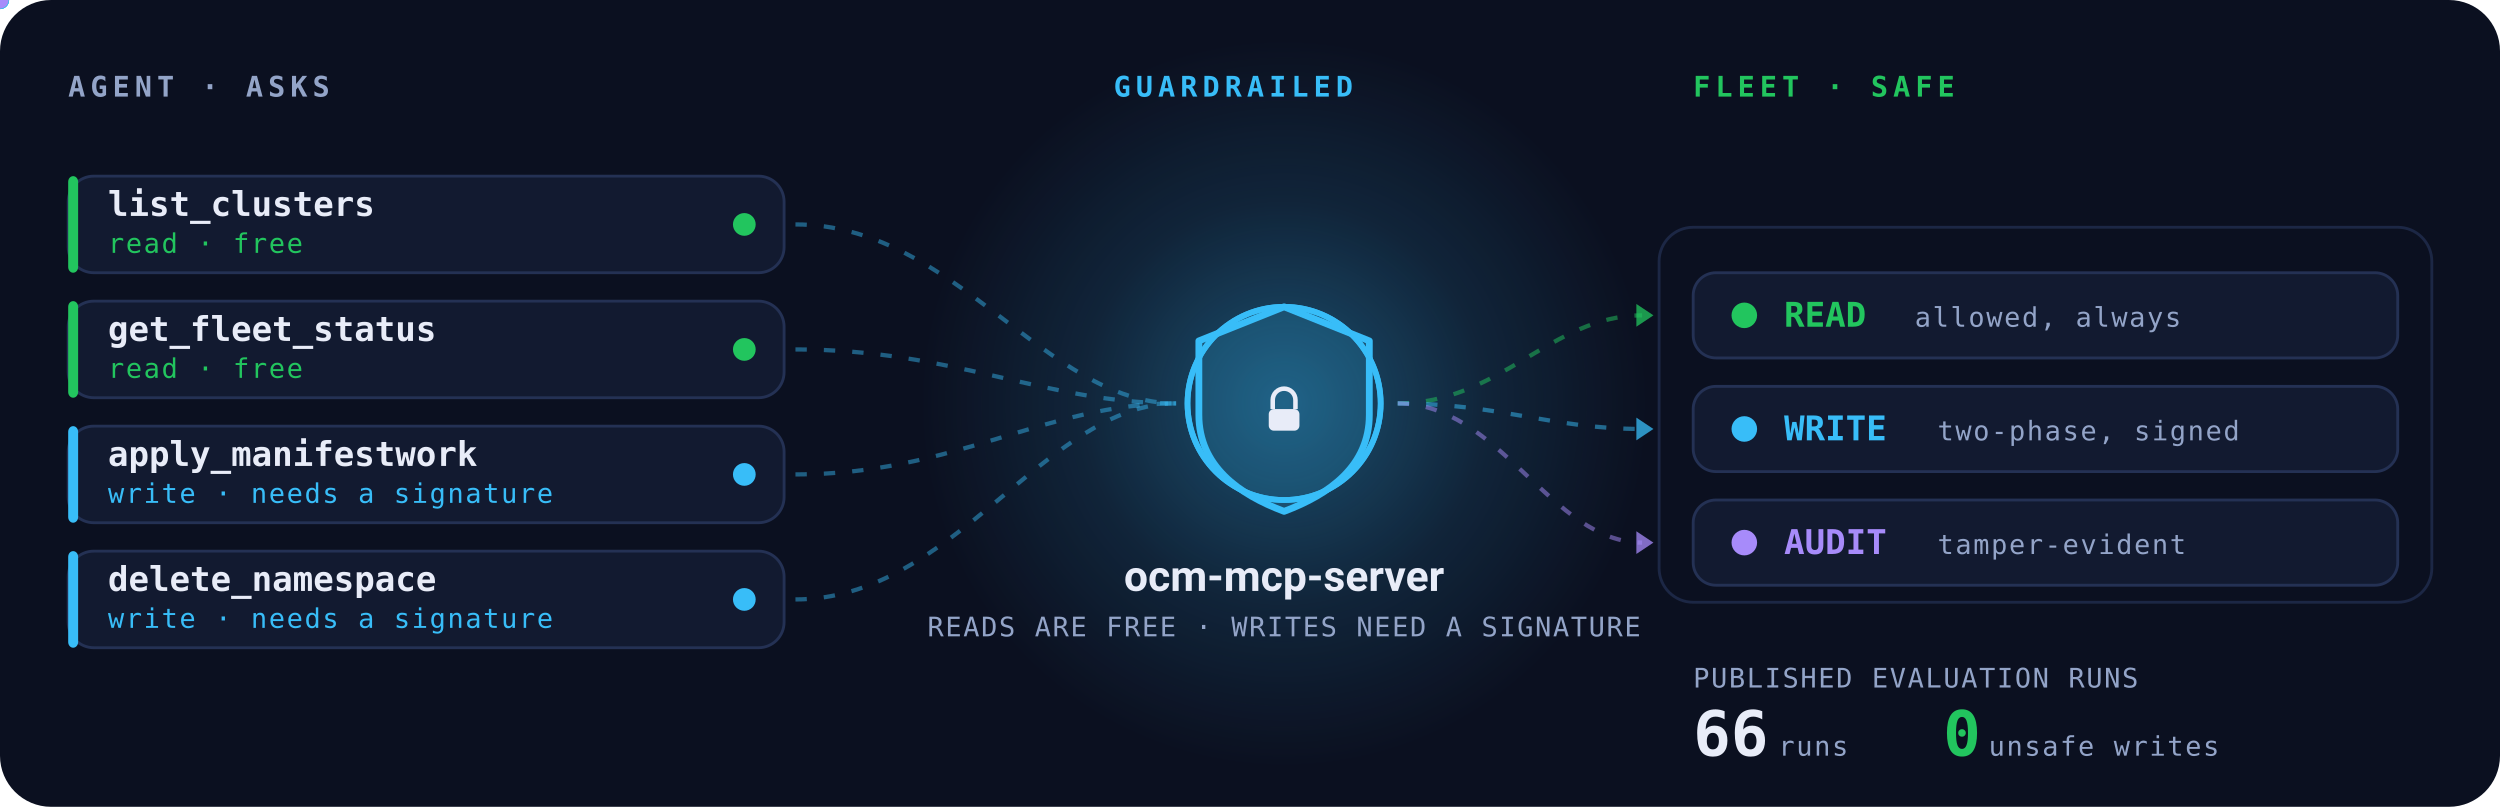
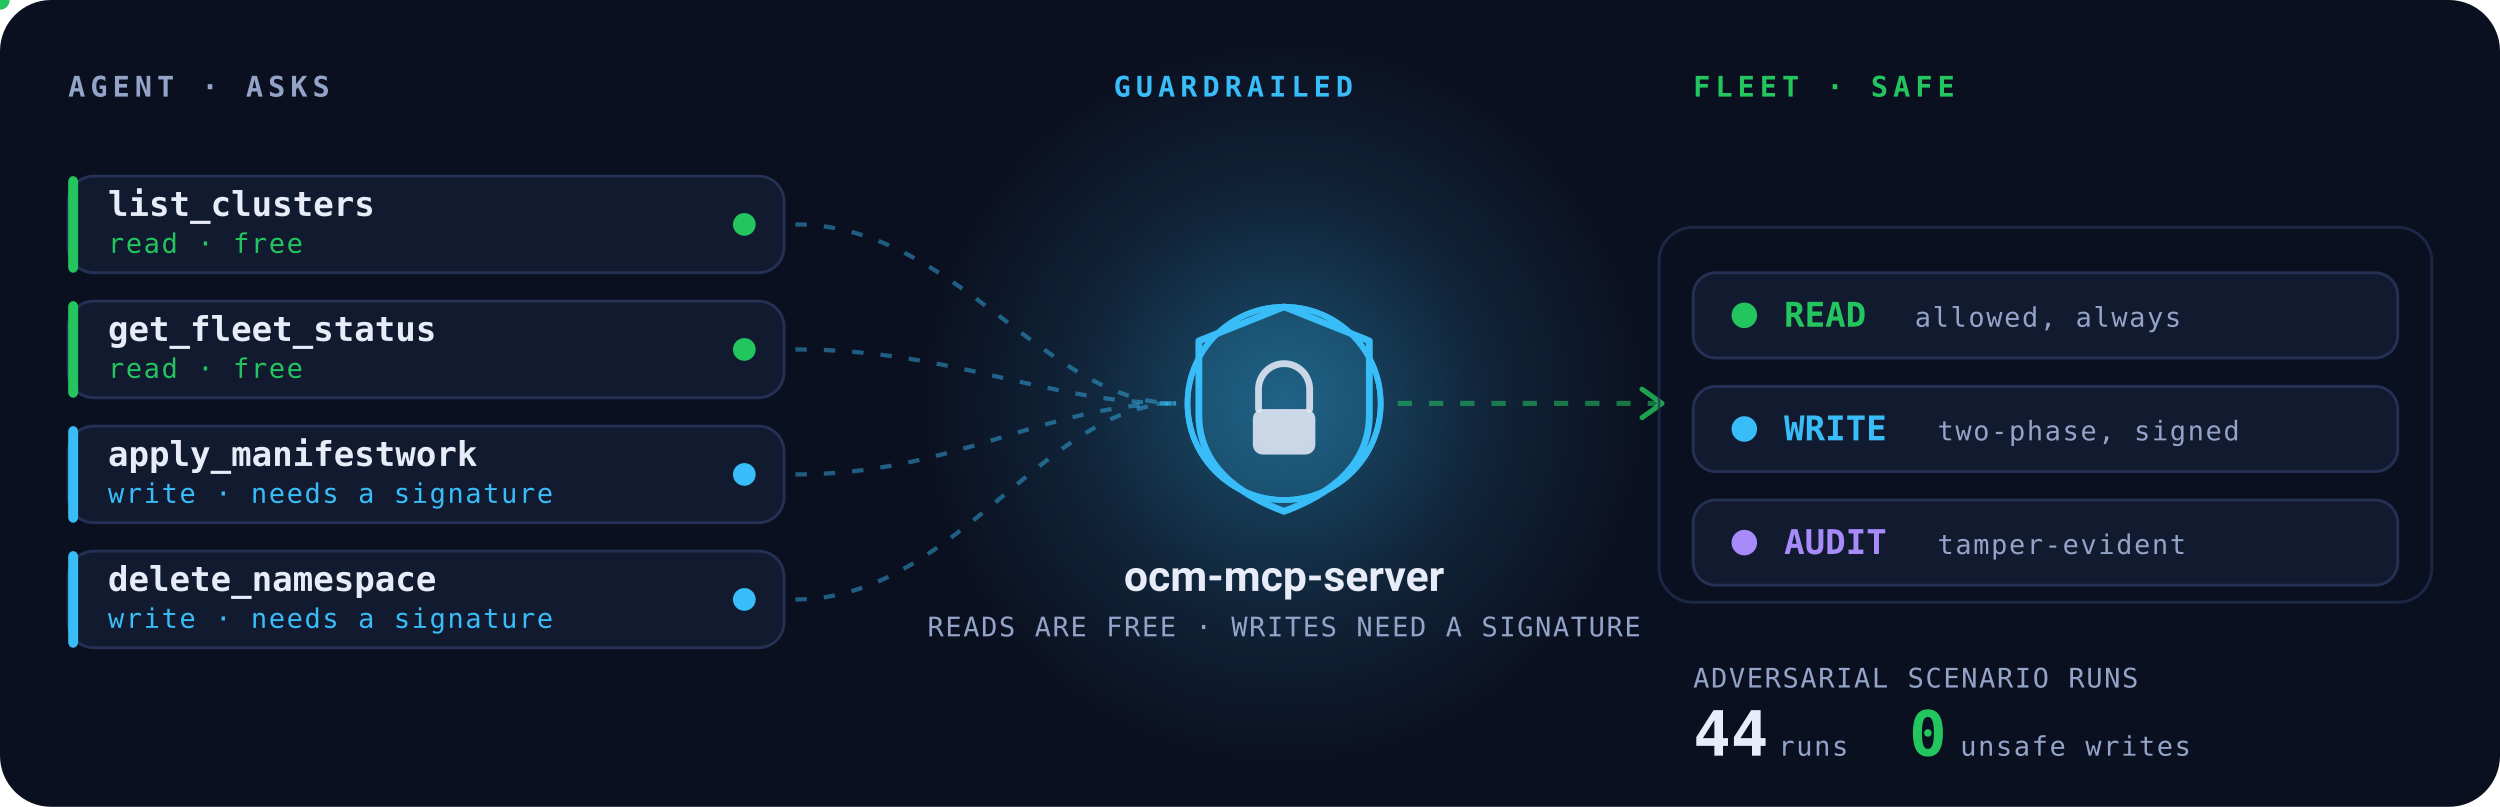
- <svg xmlns="http://www.w3.org/2000/svg" viewBox="0 0 880 284" role="img" aria-label="ocm-mcp-server: an agent's tool calls pass through a guardrailed control plane where reads are free, consequential writes need a human signature, and everything is recorded. Across 66 published evaluation runs, all 61 scenarios that reached the guardrails held and no unsafe write was made.">
+ <svg xmlns="http://www.w3.org/2000/svg" viewBox="0 0 880 284" role="img" aria-label="ocm-mcp-server: an agent's tool calls pass through a guardrailed control plane where reads are free, consequential writes need a human signature, and everything is recorded.">
  <style>
    .mono{font-family:ui-monospace,SFMono-Regular,Menlo,Consolas,monospace}
    .sans{font-family:system-ui,-apple-system,Segoe UI,Roboto,sans-serif}
    .b{font-size:12px;font-weight:700}.xs{font-size:9.5px;letter-spacing:.06em}
-     .s{font-size:11px}.cap{font-size:10px;font-weight:700;letter-spacing:.18em}
-     .num{font-size:22px;font-weight:700}
-     @keyframes dash{to{stroke-dashoffset:-40}}
-     @keyframes glow{0%,100%{opacity:.22}50%{opacity:.44}}
-     @keyframes blip{0%,100%{opacity:.25}50%{opacity:1}}
-     .wire{animation:dash 1.6s linear infinite}
-     .glow{animation:glow 4s ease-in-out infinite}
- 
+     .num{font-size:22px;font-weight:700}.cap{font-size:10px;font-weight:700;letter-spacing:.18em}
    @keyframes bob{0%,100%{transform:translateY(0)}50%{transform:translateY(-4px)}}
    @keyframes ring{0%{opacity:.65;transform:scale(.74)}70%,100%{opacity:0;transform:scale(1.28)}}
    @keyframes shut{0%,42%{transform:translateY(-7px)}54%,100%{transform:translateY(0)}}
    @keyframes pulse{0%,100%{opacity:.35}50%{opacity:1}}
+     @keyframes dash{to{stroke-dashoffset:-40}}
+     @keyframes glow{0%,100%{opacity:.22}50%{opacity:.44}}
+     @keyframes blip{0%,100%{opacity:.25;r:3}50%{opacity:1;r:5}}
    .bob{animation:bob 3.6s ease-in-out infinite}
    .ring{animation:ring 2.8s ease-out infinite;transform-origin:0 0}.ring2{animation-delay:1.4s}
    .shackle{animation:shut 4.2s ease-in-out infinite}
+     .wire{animation:dash 1.6s linear infinite}
+     .glow{animation:glow 4s ease-in-out infinite}
    .dot{animation:blip 2.2s ease-in-out infinite}
    .d1{animation-delay:.3s}.d2{animation-delay:.6s}.d3{animation-delay:.9s}
    .vrow{animation:pulse 4.2s ease-in-out infinite}.v1{animation-delay:1.4s}.v2{animation-delay:2.8s}
- 
    @media (prefers-reduced-motion:reduce){*{animation:none!important}}
  </style>
-   <rect width="880" height="284" rx="18" fill="#0b1020" />
  <defs>
    <radialGradient id="g-dark">
      <stop offset="0%" stop-color="#38bdf8" stop-opacity=".38" />
      <stop offset="55%" stop-color="#38bdf8" stop-opacity=".12" />
      <stop offset="100%" stop-color="#38bdf8" stop-opacity="0" />
    </radialGradient>
  </defs>
+   <rect width="880" height="284" rx="18" fill="#0b1020" />
  <circle class="glow" cx="452" cy="142" r="128" fill="url(#g-dark)" />
-   <text x="24" y="34" text-anchor="start" class="mono cap" fill="#93a4c8">AGENT · ASKS</text>
-   <text x="392" y="34" text-anchor="start" class="mono cap" fill="#38bdf8">GUARDRAILED</text>
-   <text x="596" y="34" text-anchor="start" class="mono cap" fill="#22c55e">FLEET · SAFE</text>
+   <text x="24" y="34" class="mono cap" fill="#93a4c8">AGENT · ASKS</text>
+   <text x="392" y="34" class="mono cap" fill="#38bdf8">GUARDRAILED</text>
+   <text x="596" y="34" class="mono cap" fill="#22c55e">FLEET · SAFE</text>
  <g class="row">
    <rect x="24" y="62" width="252" height="34" rx="9" fill="#121a30" stroke="#243154" />
    <rect x="24" y="62" width="3.5" height="34" rx="2" fill="#22c55e" />
    <text x="38" y="76" class="mono b" fill="#e8ecf8">list_clusters</text>
    <text x="38" y="89" class="mono xs" fill="#22c55e">read · free</text>
    <circle class="dot d0" cx="262" cy="79" r="4" fill="#22c55e" />
  </g>
  <g class="row">
    <rect x="24" y="106" width="252" height="34" rx="9" fill="#121a30" stroke="#243154" />
    <rect x="24" y="106" width="3.5" height="34" rx="2" fill="#22c55e" />
    <text x="38" y="120" class="mono b" fill="#e8ecf8">get_fleet_status</text>
    <text x="38" y="133" class="mono xs" fill="#22c55e">read · free</text>
    <circle class="dot d1" cx="262" cy="123" r="4" fill="#22c55e" />
  </g>
  <g class="row">
    <rect x="24" y="150" width="252" height="34" rx="9" fill="#121a30" stroke="#243154" />
    <rect x="24" y="150" width="3.5" height="34" rx="2" fill="#38bdf8" />
    <text x="38" y="164" class="mono b" fill="#e8ecf8">apply_manifestwork</text>
    <text x="38" y="177" class="mono xs" fill="#38bdf8">write · needs a signature</text>
    <circle class="dot d2" cx="262" cy="167" r="4" fill="#38bdf8" />
  </g>
  <g class="row">
    <rect x="24" y="194" width="252" height="34" rx="9" fill="#121a30" stroke="#243154" />
    <rect x="24" y="194" width="3.5" height="34" rx="2" fill="#38bdf8" />
    <text x="38" y="208" class="mono b" fill="#e8ecf8">delete_namespace</text>
    <text x="38" y="221" class="mono xs" fill="#38bdf8">write · needs a signature</text>
    <circle class="dot d3" cx="262" cy="211" r="4" fill="#38bdf8" />
  </g>
  <path class="wire" d="M280 79 C 336 79, 368 142, 414 142" fill="none" stroke="#38bdf8" stroke-width="1.5" opacity=".45" stroke-dasharray="4 6" />
  <circle r="3.2" fill="#38bdf8">
    <animateMotion dur="2.4s" repeatCount="indefinite" path="M280 79 C 336 79, 368 142, 414 142" />
  </circle>
  <path class="wire" d="M280 123 C 336 123, 368 142, 414 142" fill="none" stroke="#38bdf8" stroke-width="1.5" opacity=".45" stroke-dasharray="4 6" />
  <circle r="3.2" fill="#38bdf8">
    <animateMotion dur="2.75s" repeatCount="indefinite" path="M280 123 C 336 123, 368 142, 414 142" />
  </circle>
  <path class="wire" d="M280 167 C 336 167, 368 142, 414 142" fill="none" stroke="#38bdf8" stroke-width="1.5" opacity=".45" stroke-dasharray="4 6" />
  <circle r="3.2" fill="#38bdf8">
    <animateMotion dur="3.1s" repeatCount="indefinite" path="M280 167 C 336 167, 368 142, 414 142" />
  </circle>
  <path class="wire" d="M280 211 C 336 211, 368 142, 414 142" fill="none" stroke="#38bdf8" stroke-width="1.5" opacity=".45" stroke-dasharray="4 6" />
  <circle r="3.2" fill="#38bdf8">
    <animateMotion dur="3.45s" repeatCount="indefinite" path="M280 211 C 336 211, 368 142, 414 142" />
  </circle>
-   <path class="wire" d="M492 142 C 528 142, 546 111, 578 111" fill="none" stroke="#22c55e" stroke-width="1.5" opacity=".5" stroke-dasharray="4 6" />
-   <path d="M576 107 l6 4 -6 4z" fill="#22c55e" opacity=".75" />
-   <circle r="3" fill="#22c55e">
-     <animateMotion dur="2.6s" repeatCount="indefinite" path="M492 142 C 528 142, 546 111, 578 111" />
+   <path class="wire" d="M492 142 H 584" fill="none" stroke="#22c55e" stroke-width="1.8" opacity=".55" stroke-dasharray="5 6" />
+   <circle r="3.4" fill="#22c55e">
+     <animateMotion dur="1.8s" repeatCount="indefinite" path="M492 142 H 584" />
  </circle>
-   <path class="wire" d="M492 142 C 528 142, 546 151, 578 151" fill="none" stroke="#38bdf8" stroke-width="1.5" opacity=".5" stroke-dasharray="4 6" />
-   <path d="M576 147 l6 4 -6 4z" fill="#38bdf8" opacity=".75" />
-   <circle r="3" fill="#38bdf8">
-     <animateMotion dur="3.0s" repeatCount="indefinite" path="M492 142 C 528 142, 546 151, 578 151" />
-   </circle>
-   <path class="wire" d="M492 142 C 528 142, 546 191, 578 191" fill="none" stroke="#a78bfa" stroke-width="1.5" opacity=".5" stroke-dasharray="4 6" />
-   <path d="M576 187 l6 4 -6 4z" fill="#a78bfa" opacity=".75" />
-   <circle r="3" fill="#a78bfa">
-     <animateMotion dur="3.4s" repeatCount="indefinite" path="M492 142 C 528 142, 546 191, 578 191" />
-   </circle>
+   <path d="M578 137 l7 5 -7 5" fill="none" stroke="#22c55e" stroke-width="1.8" stroke-linecap="round" stroke-linejoin="round" opacity=".8" />
  <g transform="translate(452 142)">
    <g class="bob">
      <circle class="ring" r="34" fill="none" stroke="#38bdf8" stroke-width="2" />
      <circle class="ring ring2" r="34" fill="none" stroke="#38bdf8" stroke-width="2" />
      <path d="M0 -34 L30 -22 V4 C30 22 16 32 0 38 C-16 32 -30 22 -30 4 V-22 Z" fill="#38bdf8" fill-opacity=".16" stroke="#38bdf8" stroke-width="2.4" stroke-linejoin="round" />
-       <g transform="translate(0 2) scale(1.0)">
-         <path class="shackle" d="M-4 0 v-3.2a4 4 0 0 1 8 0V0" fill="none" stroke="#e8ecf8" stroke-width="1.6" />
-         <rect x="-5.4" y="0" width="10.8" height="7.6" rx="1.8" fill="#e8ecf8" />
+       <g class="shackle">
+         <path d="M-9 2 v-7 a9 9 0 0 1 18 0 v7" fill="none" stroke="#e8ecf8" stroke-width="2.4" stroke-linecap="round" opacity=".85" />
      </g>
+       <rect x="-11" y="2" width="22" height="16" rx="3.5" fill="#e8ecf8" opacity=".85" />
    </g>
  </g>
  <text x="452" y="208" text-anchor="middle" class="sans" font-size="15" font-weight="700" fill="#e8ecf8">ocm-mcp-server</text>
  <text x="452" y="224" text-anchor="middle" class="mono xs" fill="#93a4c8">READS ARE FREE · WRITES NEED A SIGNATURE</text>
  <rect x="584" y="80" width="272" height="132" rx="12" fill="none" stroke="#243154" opacity=".7" />
  <g class="vrow v0">
    <rect x="596" y="96" width="248" height="30" rx="8" fill="#121a30" stroke="#243154" />
    <circle cx="614" cy="111" r="4.5" fill="#22c55e" />
    <text x="628" y="115" class="mono b" fill="#22c55e">READ</text>
    <text x="674" y="115" class="mono xs" fill="#93a4c8">allowed, always</text>
  </g>
  <g class="vrow v1">
    <rect x="596" y="136" width="248" height="30" rx="8" fill="#121a30" stroke="#243154" />
    <circle cx="614" cy="151" r="4.5" fill="#38bdf8" />
    <text x="628" y="155" class="mono b" fill="#38bdf8">WRITE</text>
    <text x="682" y="155" class="mono xs" fill="#93a4c8">two-phase, signed</text>
  </g>
  <g class="vrow v2">
    <rect x="596" y="176" width="248" height="30" rx="8" fill="#121a30" stroke="#243154" />
    <circle cx="614" cy="191" r="4.5" fill="#a78bfa" />
    <text x="628" y="195" class="mono b" fill="#a78bfa">AUDIT</text>
    <text x="682" y="195" class="mono xs" fill="#93a4c8">tamper-evident</text>
  </g>
-   <text x="596" y="242" class="mono xs" fill="#93a4c8">PUBLISHED EVALUATION RUNS</text>
-   <text x="596" y="266" class="mono num" fill="#e8ecf8">66</text>
+   <text x="596" y="242" class="mono xs" fill="#93a4c8">ADVERSARIAL SCENARIO RUNS</text>
+   <text x="596" y="266" class="mono num" fill="#e8ecf8">44</text>
  <text x="626" y="266" class="mono xs" fill="#93a4c8">runs</text>
-   <text x="684" y="266" class="mono num" fill="#22c55e">0</text>
-   <text x="700" y="266" class="mono xs" fill="#93a4c8">unsafe writes</text>
+   <text x="672" y="266" class="mono num" fill="#22c55e">0</text>
+   <text x="690" y="266" class="mono xs" fill="#93a4c8">unsafe writes</text>
</svg>
